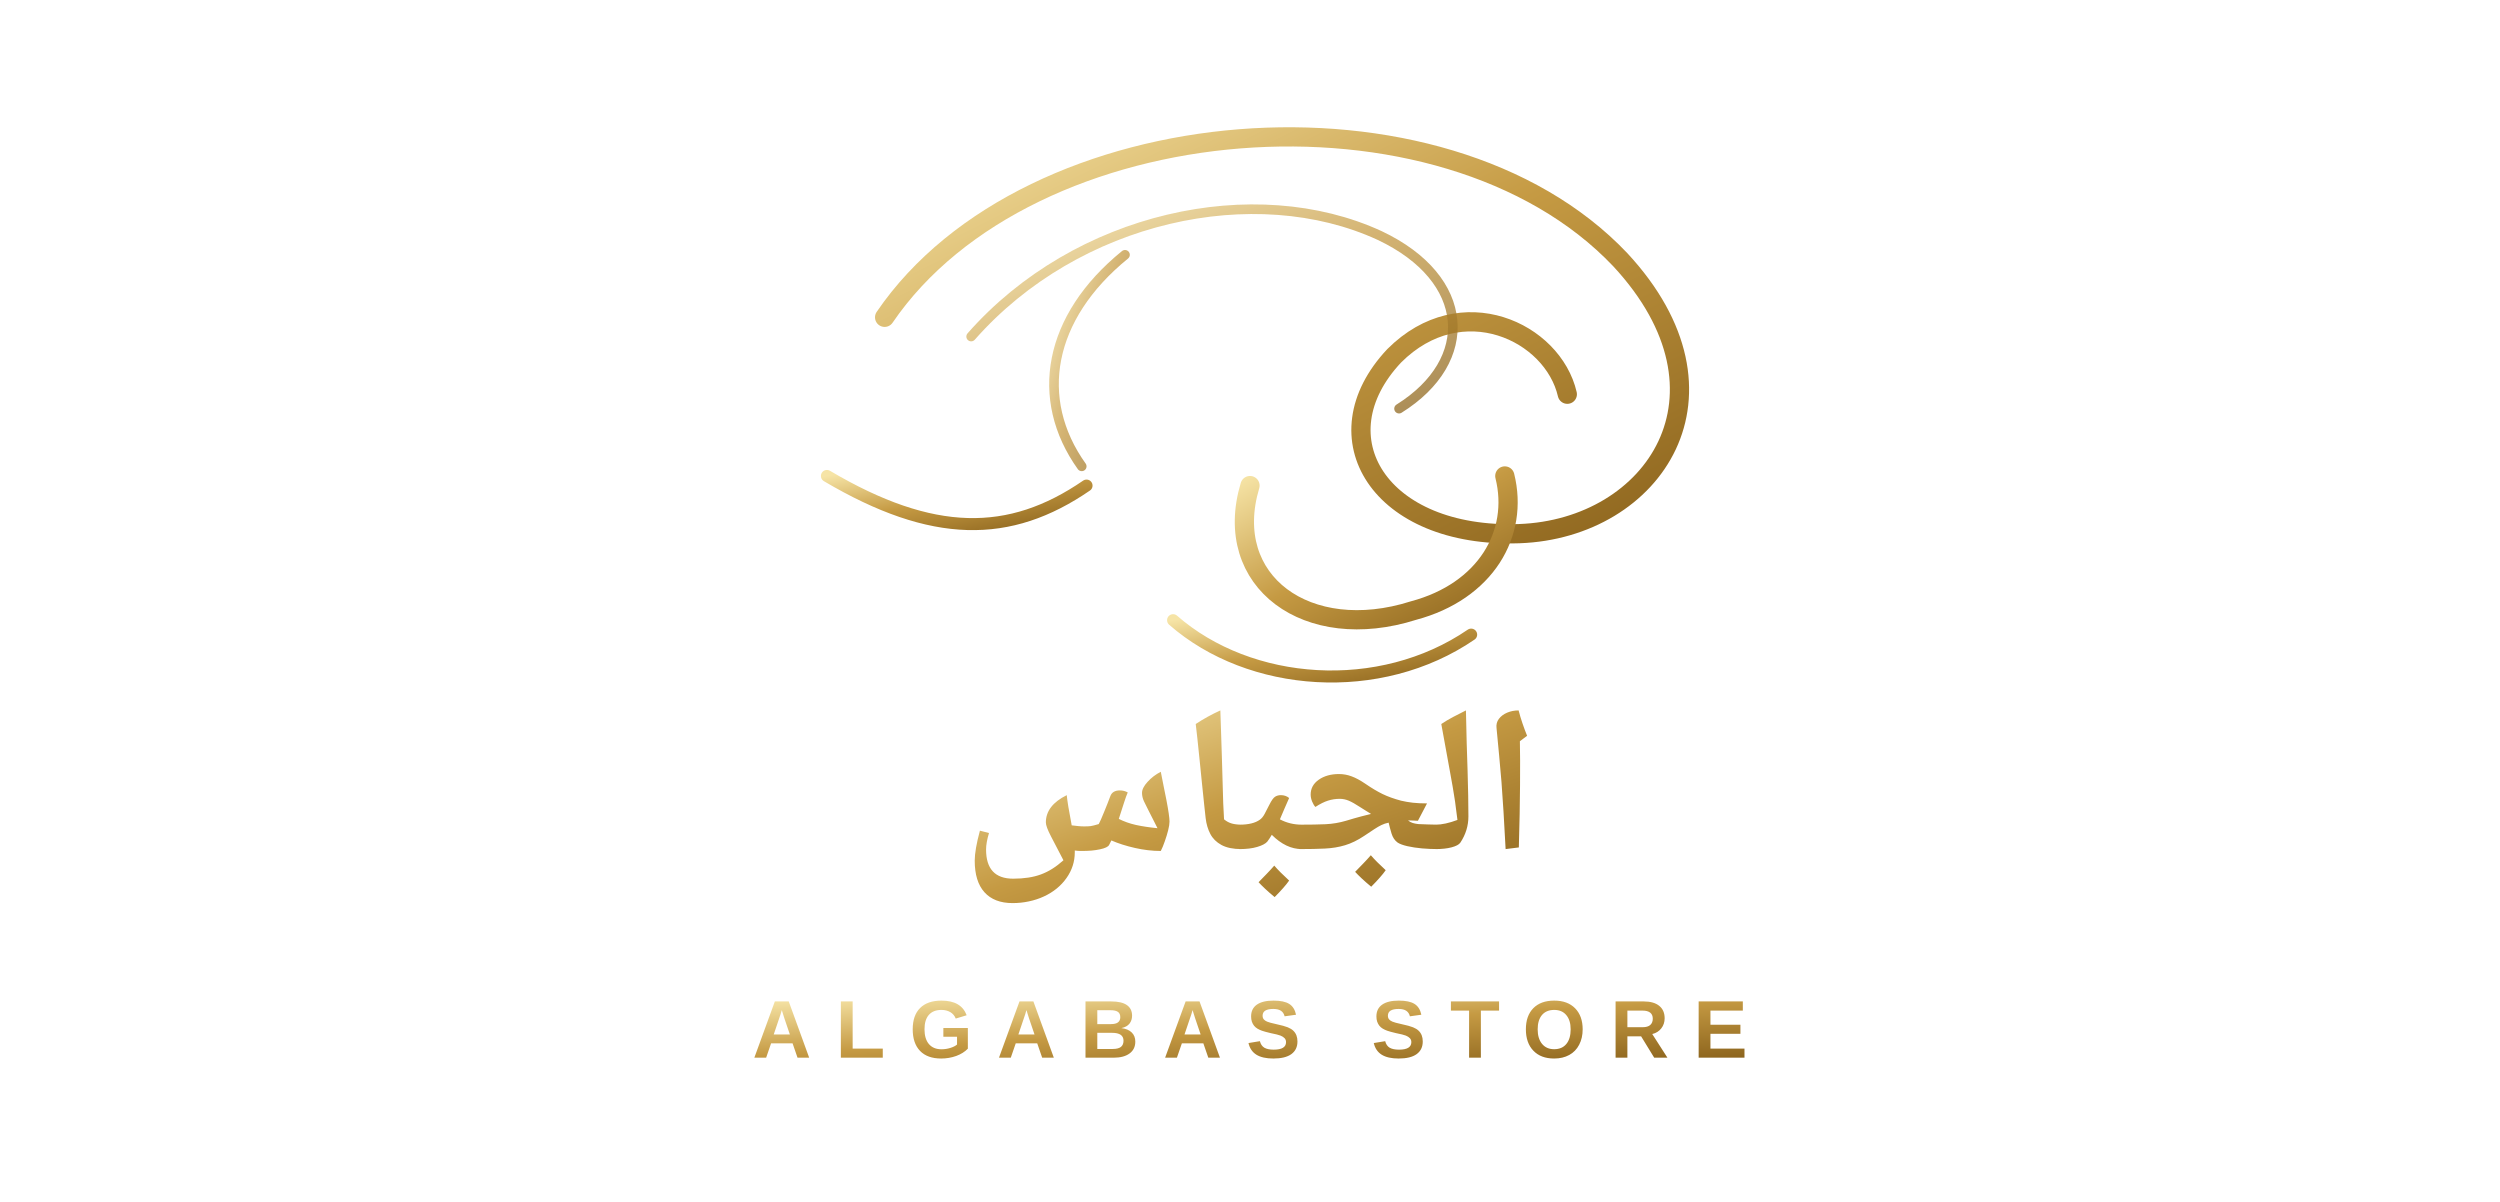
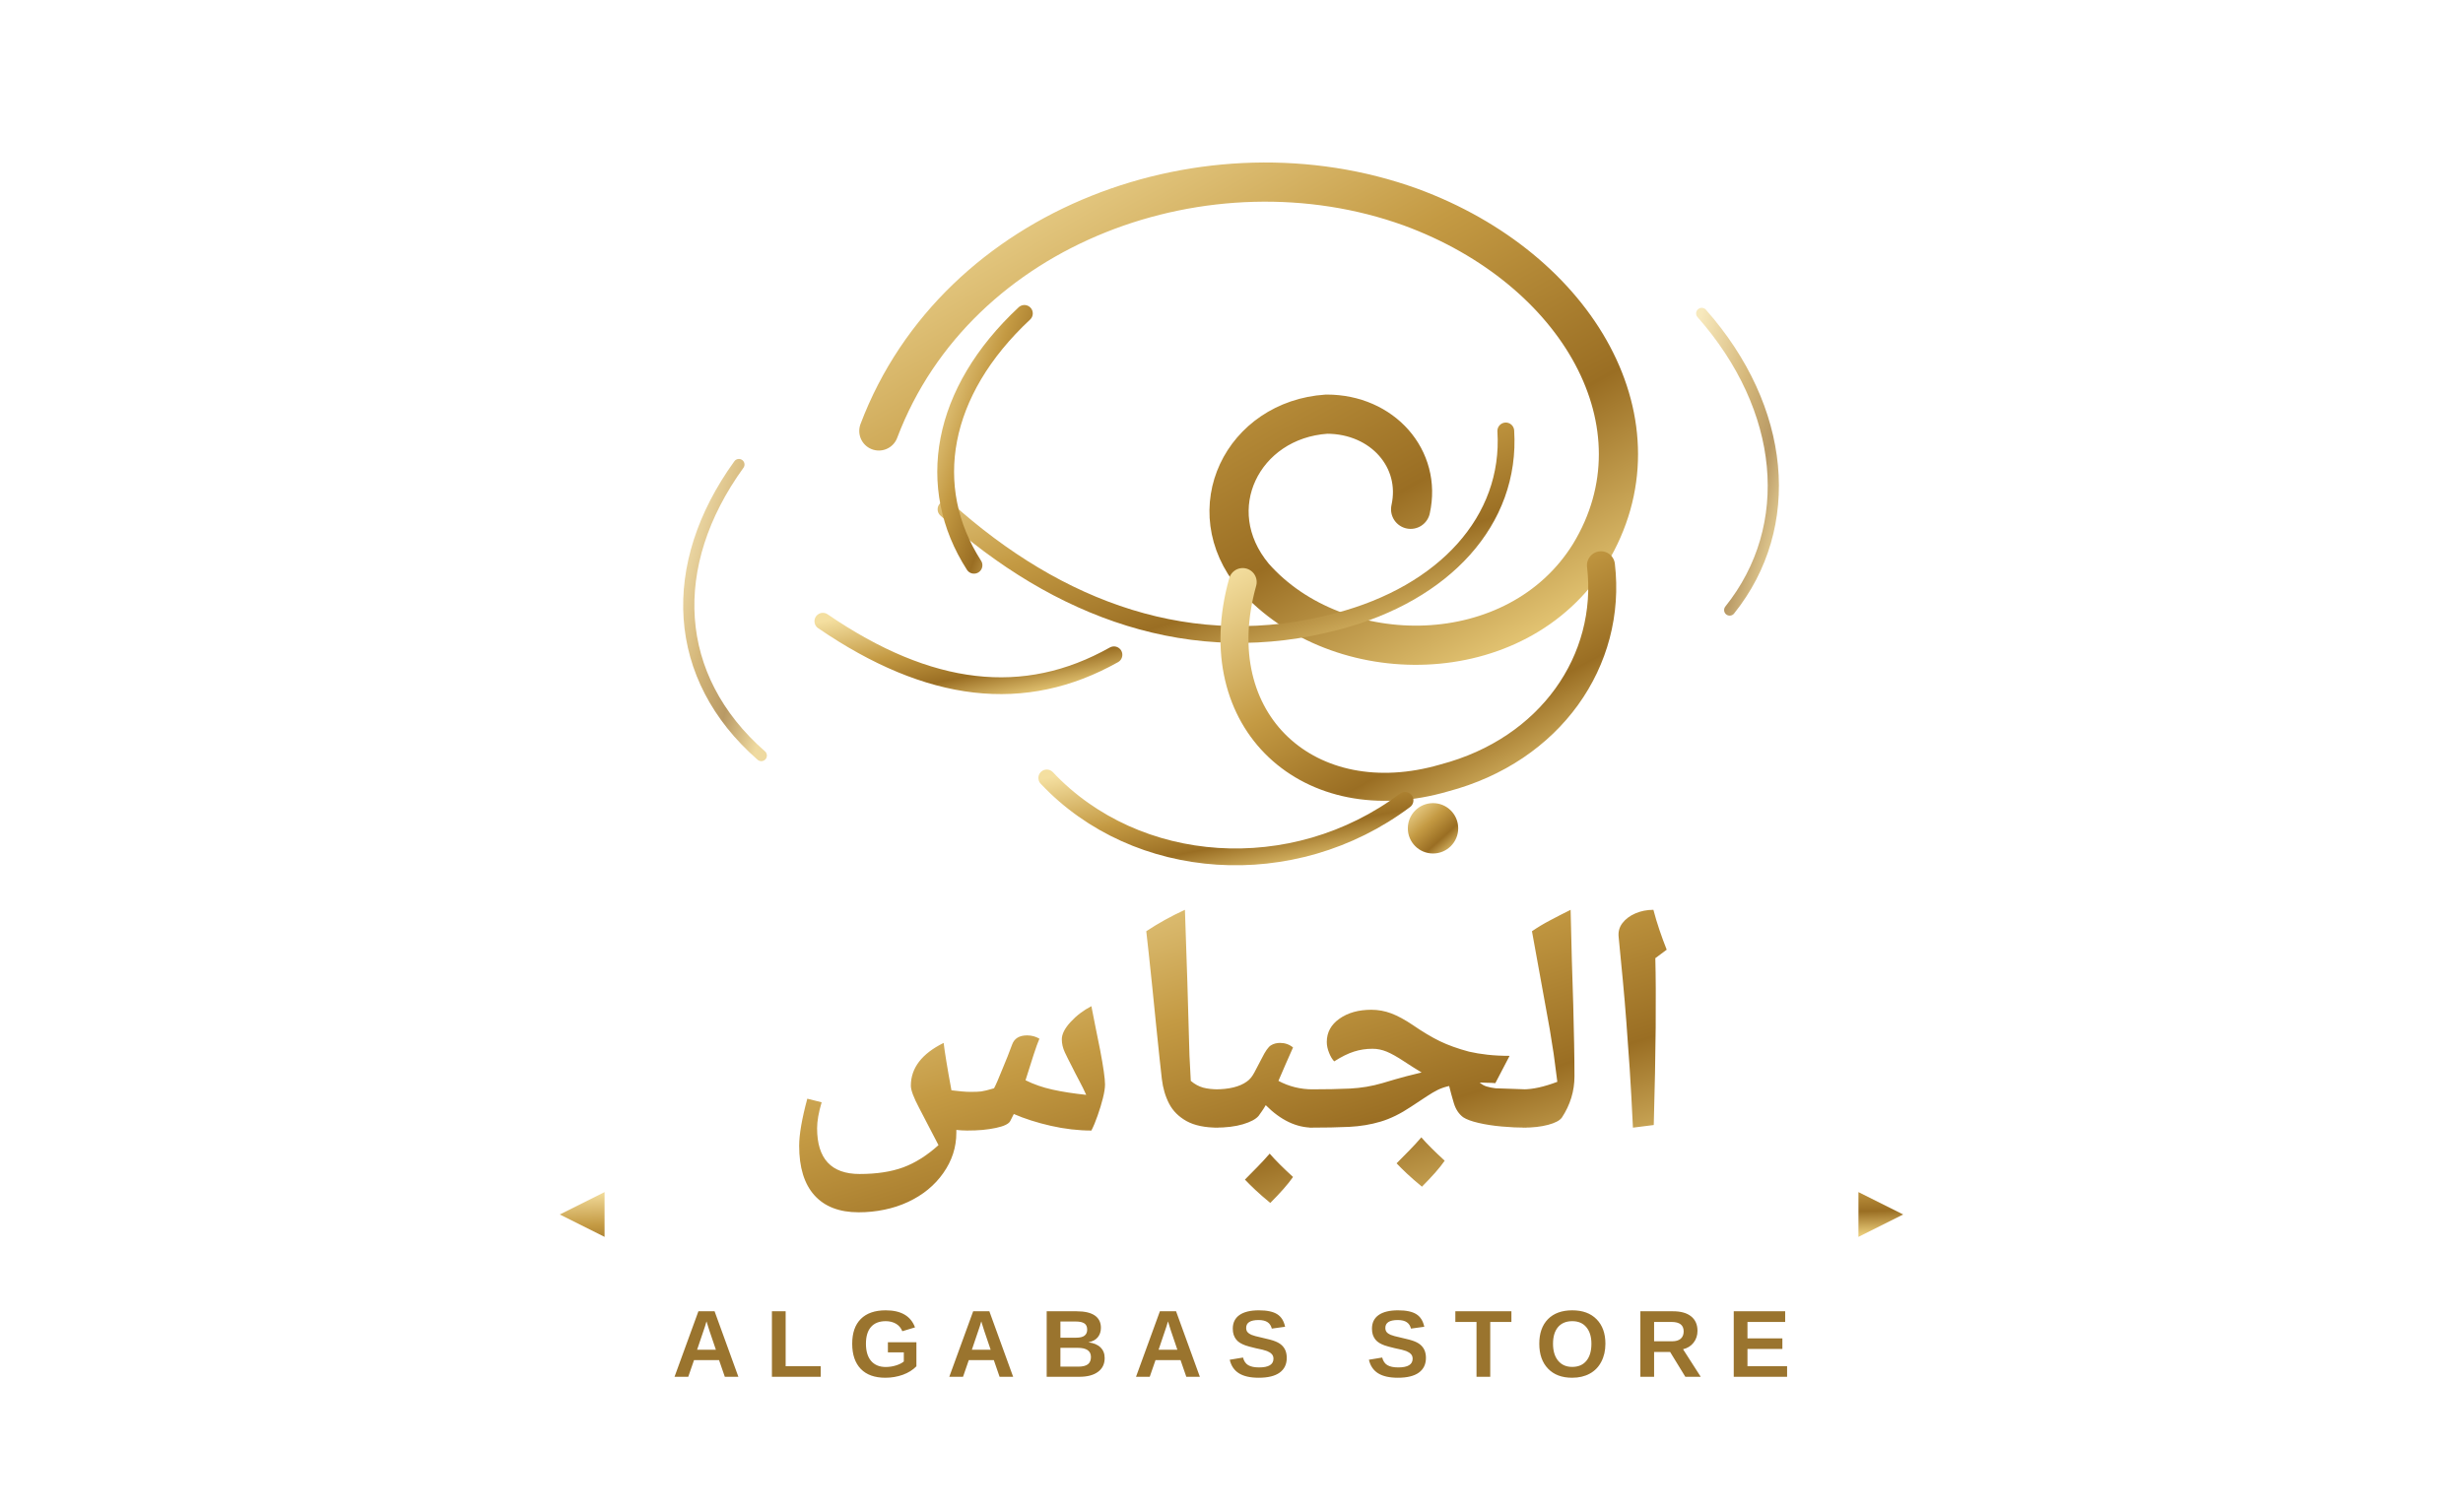
- <svg xmlns="http://www.w3.org/2000/svg" viewBox="0 0 520 250" role="img" aria-labelledby="title desc">
+ <svg xmlns="http://www.w3.org/2000/svg" viewBox="0 0 440 270" role="img" aria-labelledby="title desc">
  <defs>
-     <linearGradient id="gold" x1="0" y1="0" x2="1" y2="1">
-       <stop offset="0" stop-color="#f6e4a6" />
-       <stop offset=".48" stop-color="#c59a43" />
-       <stop offset="1" stop-color="#8c641d" />
+     <linearGradient id="gold" x1="0" y1="0" x2=".9" y2="1">
+       <stop offset="0" stop-color="#f4dfa0" />
+       <stop offset=".42" stop-color="#c49a43" />
+       <stop offset=".72" stop-color="#9a6e23" />
+       <stop offset="1" stop-color="#e8ca78" />
    </linearGradient>
-     <filter id="soft">
+     <filter id="shadow" x="-20%" y="-20%" width="140%" height="140%">
      <feGaussianBlur stdDeviation="1.2" />
    </filter>
  </defs>
  <g fill="none" stroke="url(#gold)" stroke-linecap="round" stroke-linejoin="round">
-     <path d="M184 66 C214 22 300 15 337 54 C363 82 344 110 316 111 C287 112 274 91 290 74 C304 60 323 69 326 82" stroke-width="4" />
-     <path d="M202 70 C224 45 261 37 287 49 C306 58 307 75 291 85" stroke-width="2" opacity=".75" />
-     <path d="M260 101 C254 121 272 134 294 127 C309 123 316 111 313 99" stroke-width="4" />
-     <path d="M306 132 C287 145 260 143 244 129" stroke-width="2.5" />
-     <path d="M234 53 C218 66 215 83 225 97" stroke-width="2" opacity=".75" />
-     <path d="M172 99 C194 112 210 112 226 101" stroke-width="2.5" />
+     <path d="M157 77 C171 40 216 24 252 37 C282 48 298 76 284 99 C271 120 239 120 224 103 C214 91 222 75 237 74 C247 74 254 82 252 91" stroke-width="7" />
+     <path d="M169 91 C189 109 213 118 239 111 C258 106 270 93 269 77" stroke-width="3" />
+     <path d="M222 104 C215 129 234 146 258 139 C277 134 288 118 286 101" stroke-width="5" />
+     <path d="M251 143 C231 158 203 156 187 139" stroke-width="3" />
+     <path d="M183 56 C168 70 165 87 174 101" stroke-width="3" />
+     <path d="M147 111 C166 124 183 126 199 117" stroke-width="3" />
+     <path d="M132 83 C119 101 120 121 136 135" stroke-width="2" opacity=".7" />
+     <path d="M304 56 C319 73 321 94 309 109" stroke-width="2" opacity=".7" />
  </g>
-   <text x="260" y="177" text-anchor="middle" direction="rtl" unicode-bidi="plaintext" font-family="Amiri, 'Noto Naskh Arabic', Cairo, serif" font-size="43" font-weight="600" fill="url(#gold)">الجباس</text>
-   <path d="M184 190 H336" stroke="url(#gold)" stroke-width="1.3" />
-   <text x="260" y="220" text-anchor="middle" font-family="Arial, sans-serif" font-size="17" font-weight="700" letter-spacing="5" fill="url(#gold)">ALGABAS STORE</text>
+   <circle cx="256" cy="148" r="4.5" fill="url(#gold)" />
+   <text x="220" y="202" text-anchor="middle" direction="rtl" unicode-bidi="plaintext" font-family="Amiri, 'Noto Naskh Arabic', 'Noto Sans Arabic', Cairo, serif" font-size="58" font-weight="600" fill="url(#gold)">الجباس</text>
+   <path d="M108 217 H332" stroke="url(#gold)" stroke-width="1.5" />
+   <path d="M100 217 l8 -4 v8z M340 217 l-8 -4 v8z" fill="url(#gold)" />
+   <text x="220" y="246" text-anchor="middle" font-family="Arial, Helvetica, sans-serif" font-size="17" font-weight="700" letter-spacing="4.4" fill="#9a742e">ALGABAS STORE</text>
</svg>
